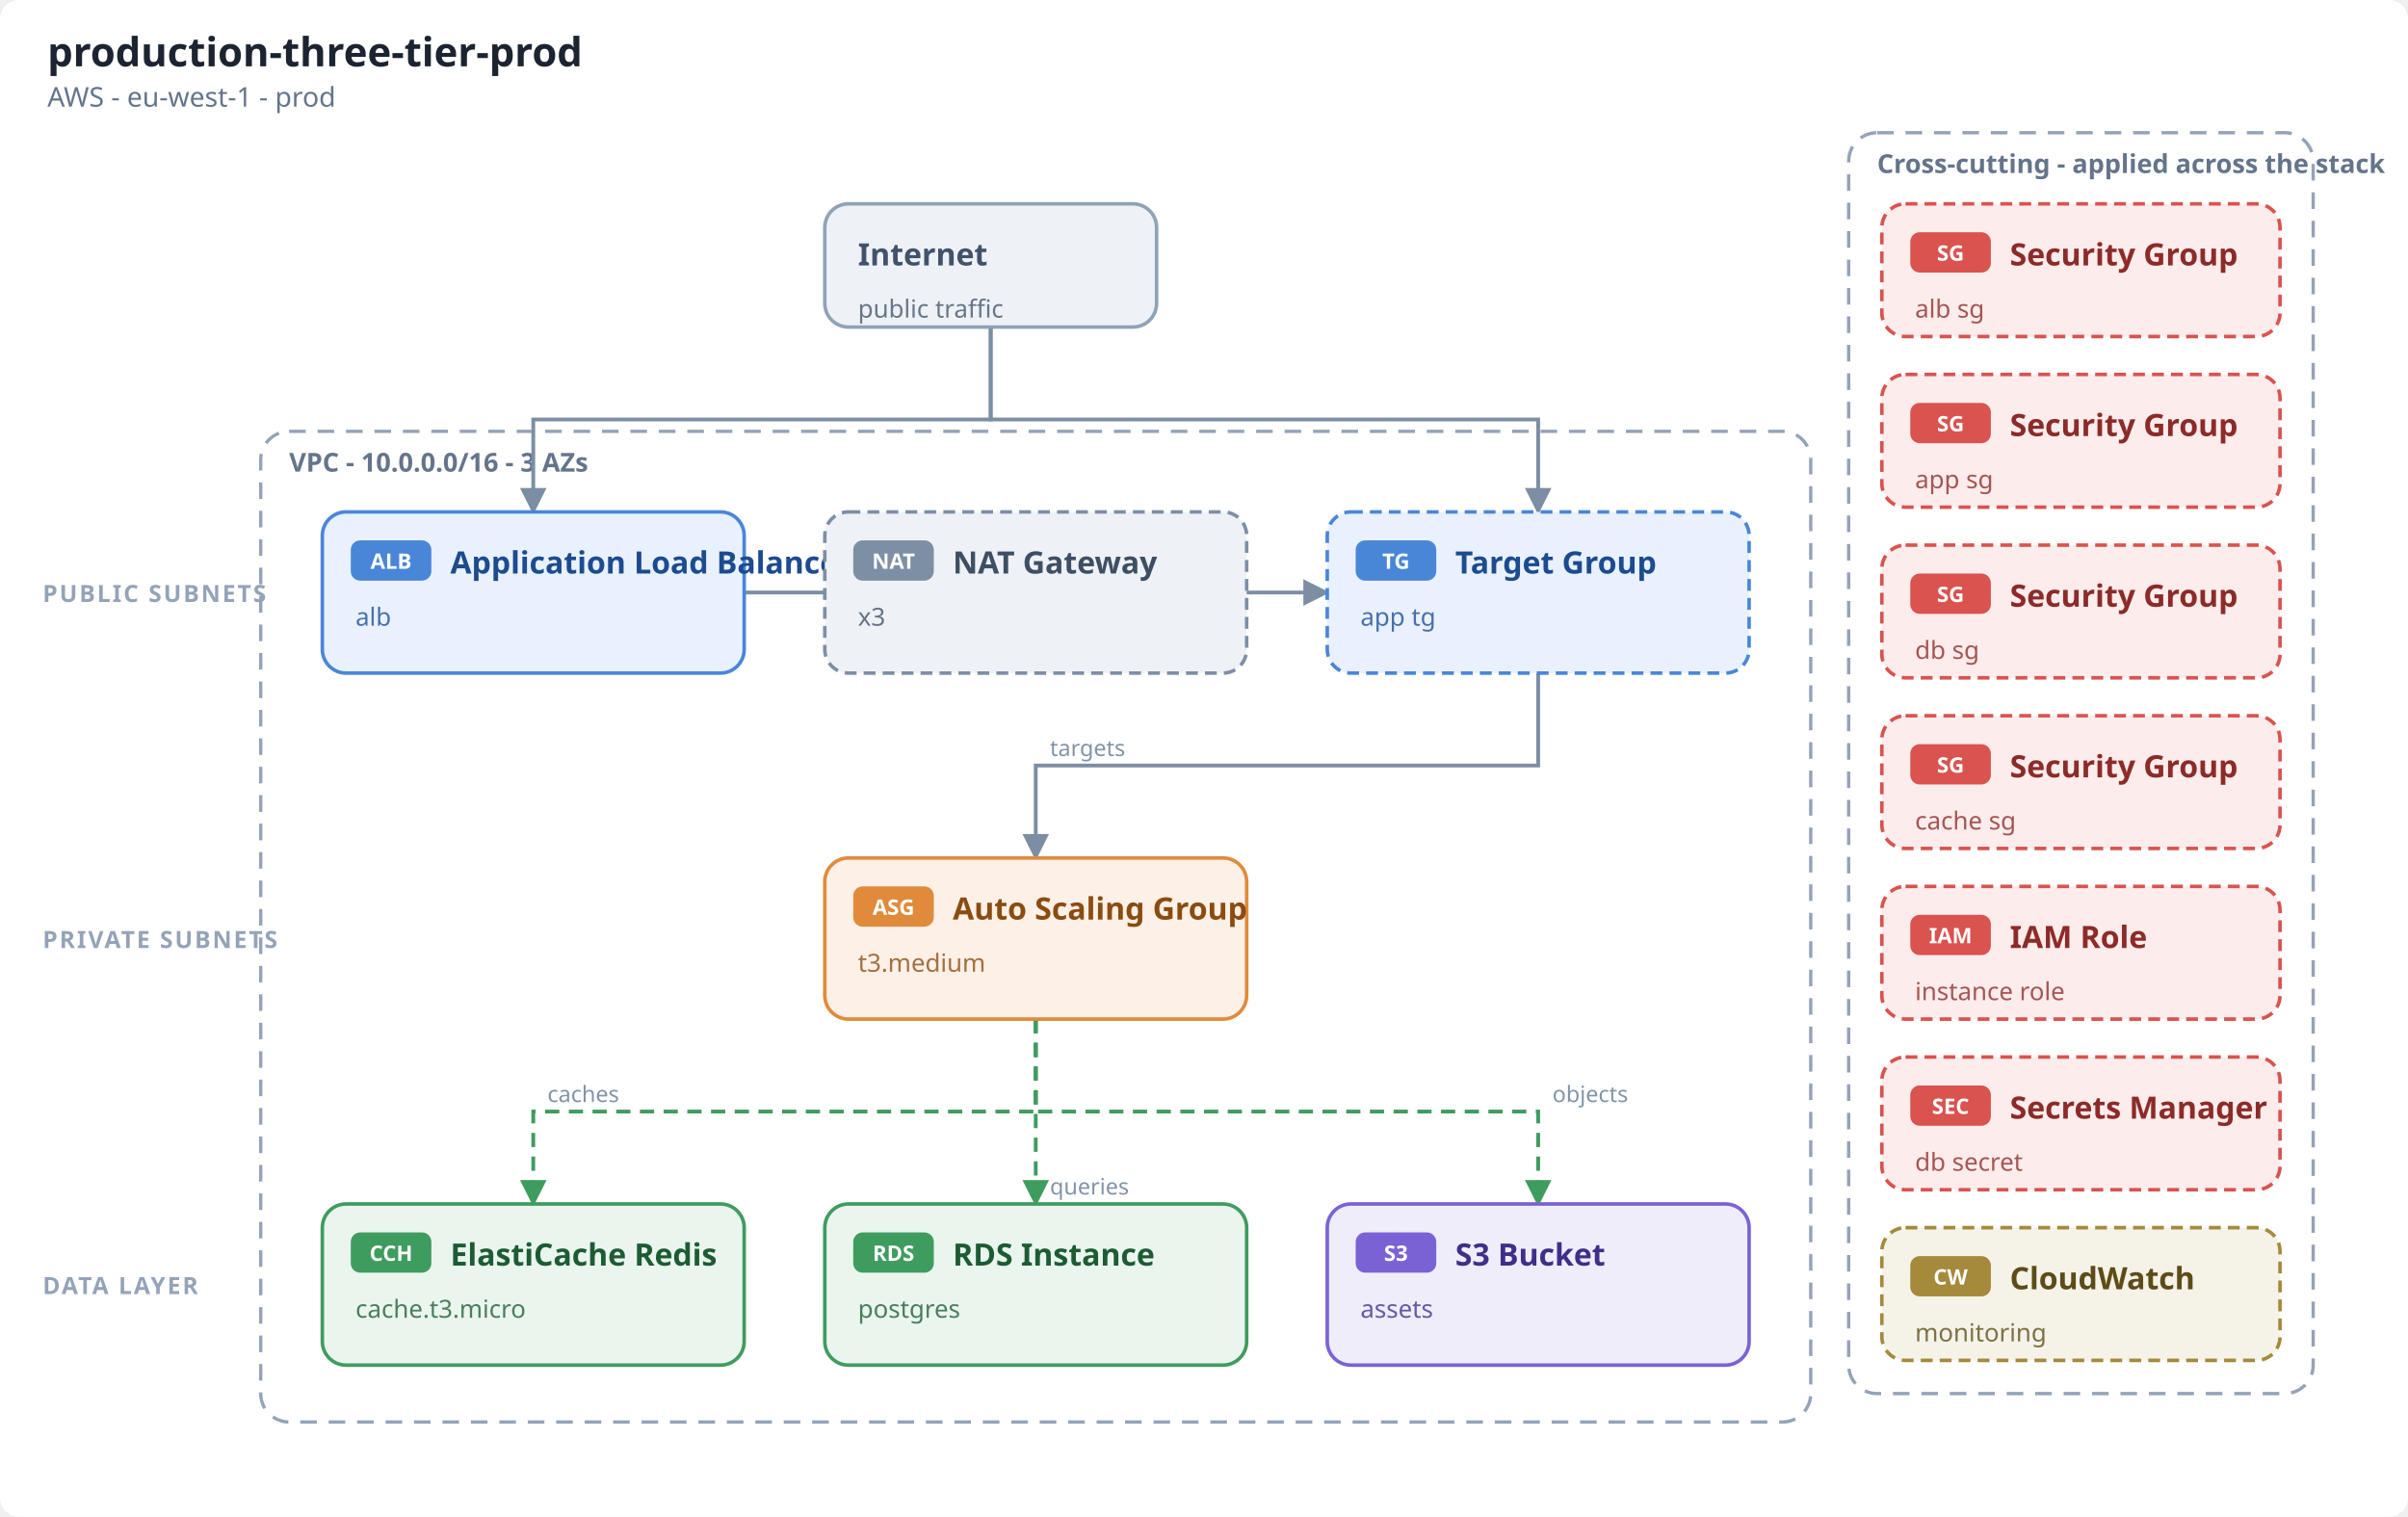
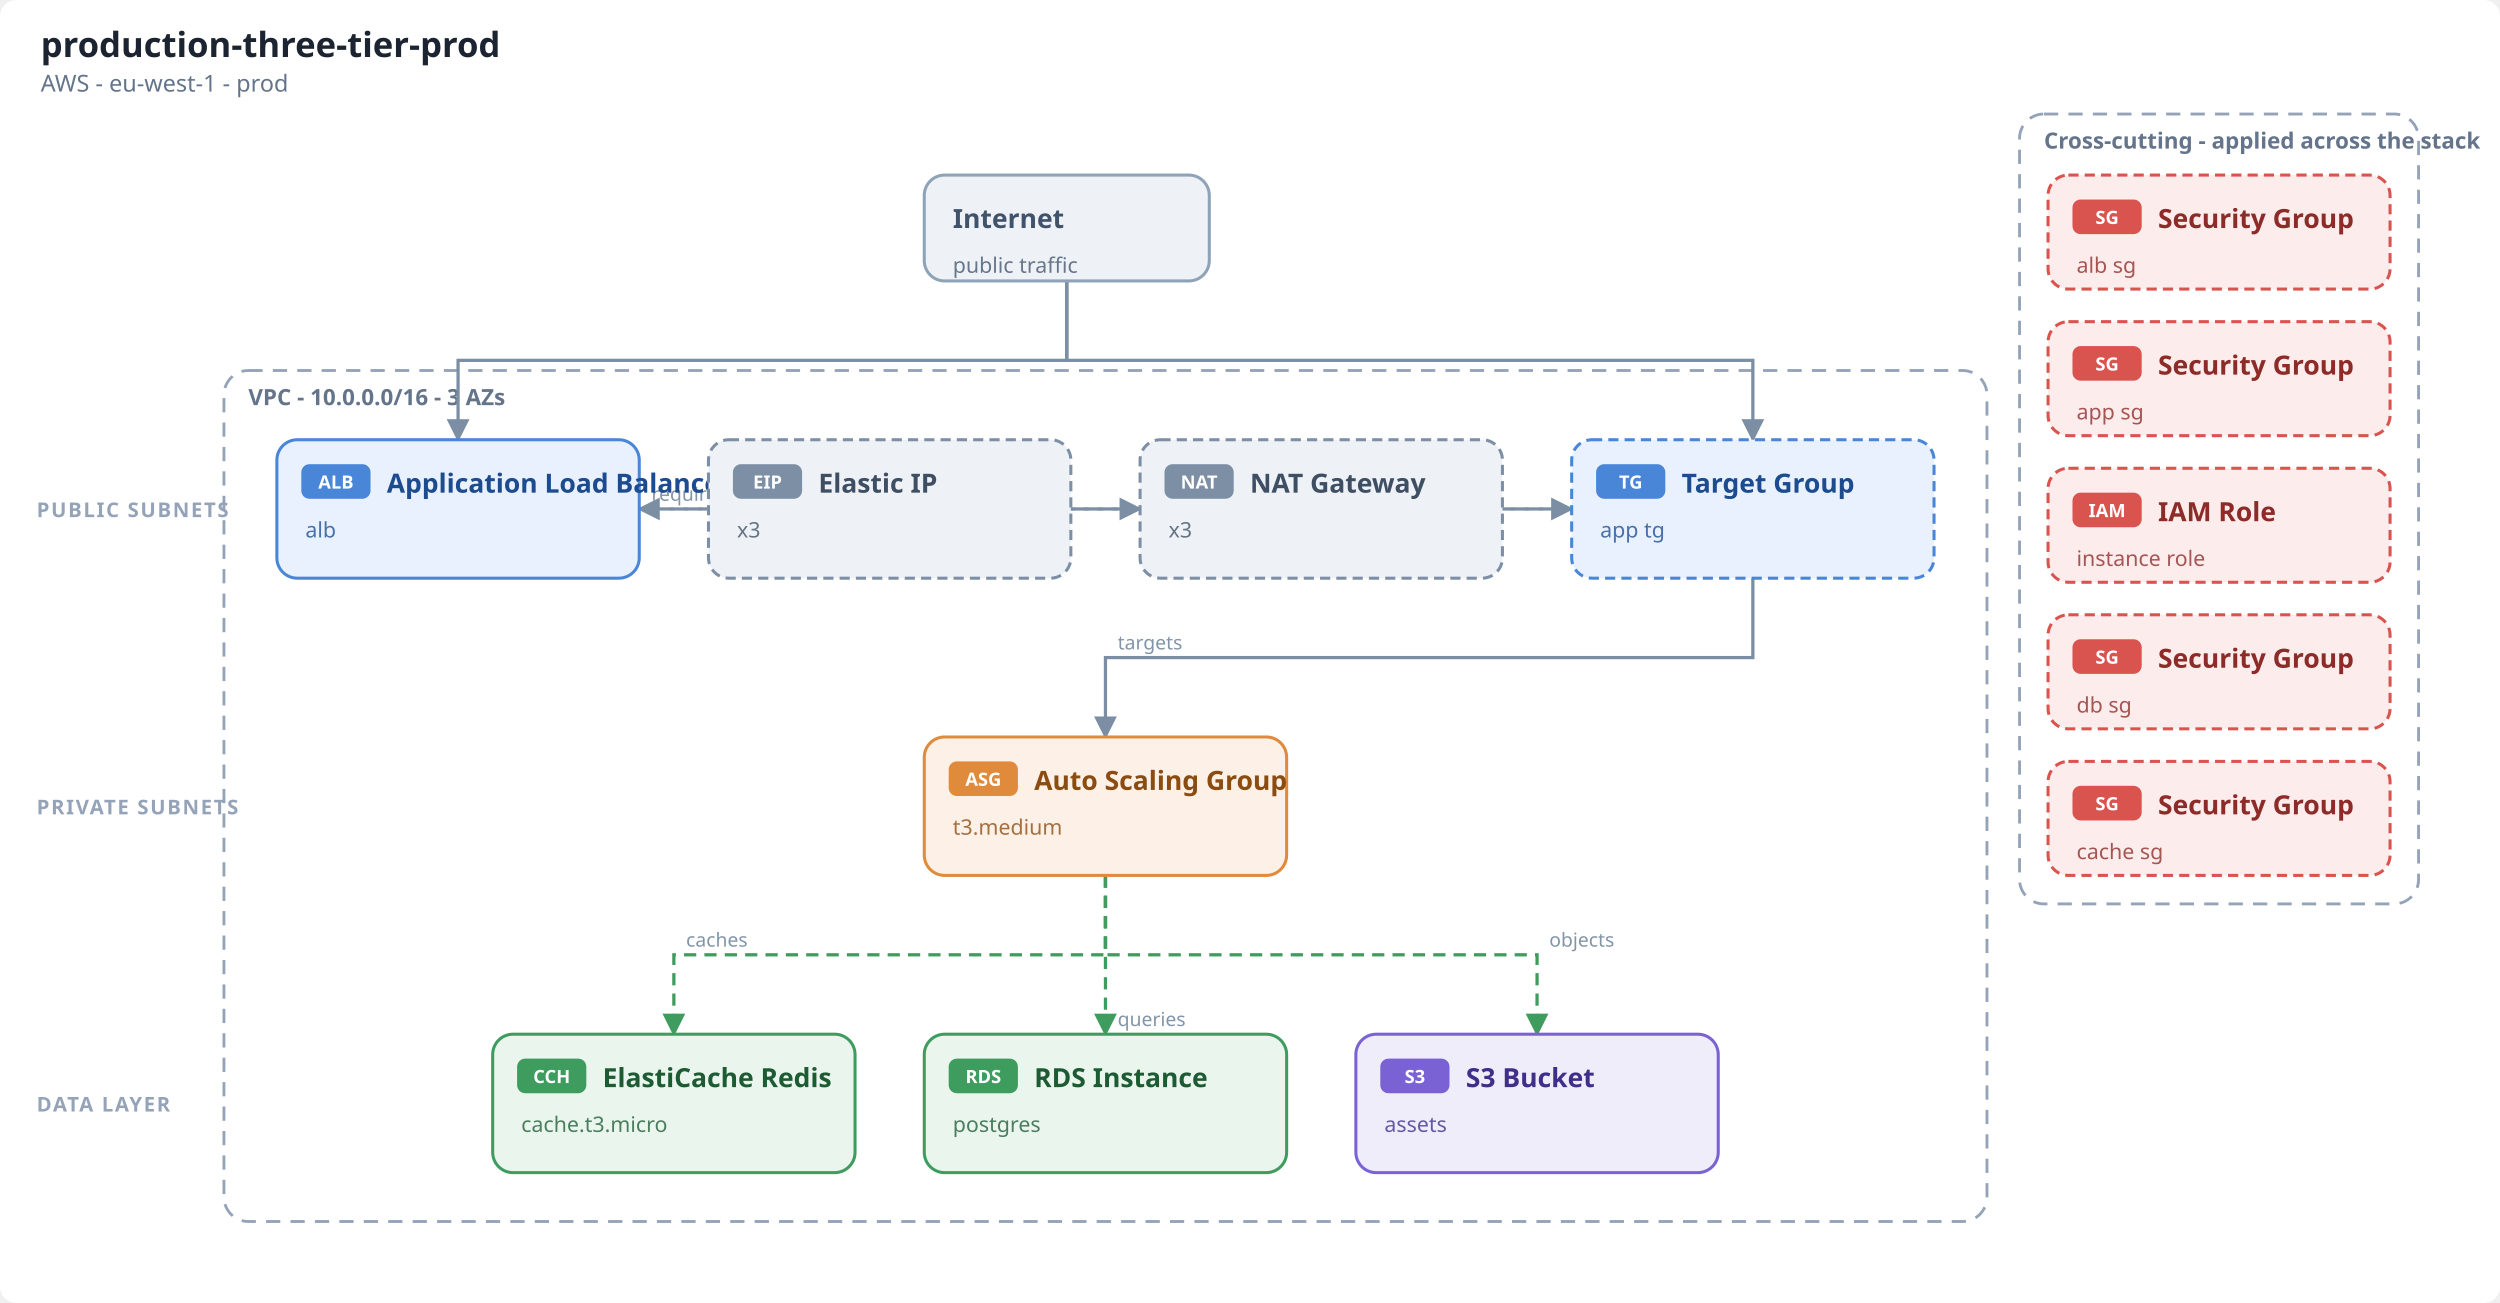
- <svg xmlns="http://www.w3.org/2000/svg" width="1016" height="640.0" viewBox="0 0 1016 640.0" role="img" aria-label="Cloud architecture diagram for production-three-tier-prod">
+ <svg xmlns="http://www.w3.org/2000/svg" width="1228" height="640.0" viewBox="0 0 1228 640.0" role="img" aria-label="Cloud architecture diagram for production-three-tier-prod">
  <style>
    .bg { fill: #ffffff; }
    .node { stroke-width: 1.5; }
    .label { font: 600 13px 'Segoe UI', system-ui, sans-serif; }
    .sublabel { font: 400 10.5px 'Segoe UI', system-ui, sans-serif; opacity: .78; }
    .badge { font: 700 9px 'Segoe UI', system-ui, sans-serif; fill: #ffffff; }
    .title { font: 700 17px 'Segoe UI', system-ui, sans-serif; fill: #1b2430; }
    .subtitle { font: 400 11.5px 'Segoe UI', system-ui, sans-serif; fill: #64748b; }
    .band { font: 600 10px 'Segoe UI', system-ui, sans-serif; fill: #94a3b8;
             letter-spacing: .08em; }
    .group-box { fill: none; stroke: #94a3b8; stroke-width: 1.4; stroke-dasharray: 7 5; }
    .group-label { font: 600 11px 'Segoe UI', system-ui, sans-serif; fill: #64748b; }
    .edge { fill: none; stroke: #7c8ea3; stroke-width: 1.6; }
    .edge.data { stroke: #3f9c5f; }
    .edge.dep { stroke: #b0bccb; }
    .edge-label { font: 400 9.5px 'Segoe UI', system-ui, sans-serif; fill: #8194a8; }
    .implied { stroke-dasharray: 5 3; }
    .fill-internet { fill: #eef2f7; stroke: #8fa3b8; }
    .text-internet { fill: #41536b; }
    .badge-internet { fill: #8fa3b8; }
    .fill-traffic { fill: #e8f1fd; stroke: #4a86d8; }
    .text-traffic { fill: #1c4b8f; }
    .badge-traffic { fill: #4a86d8; }
    .fill-compute { fill: #fdf0e6; stroke: #e08b3c; }
    .text-compute { fill: #8a4c11; }
    .badge-compute { fill: #e08b3c; }
    .fill-data { fill: #eaf5ee; stroke: #3f9c5f; }
    .text-data { fill: #1d5c33; }
    .badge-data { fill: #3f9c5f; }
    .fill-storage { fill: #f0edfb; stroke: #7b62d4; }
    .text-storage { fill: #3f2f8a; }
    .badge-storage { fill: #7b62d4; }
    .fill-integration { fill: #fdf2f7; stroke: #c8558f; }
    .text-integration { fill: #7c2c53; }
    .badge-integration { fill: #c8558f; }
    .fill-security { fill: #fdecec; stroke: #d9534f; }
    .text-security { fill: #8c2b28; }
    .badge-security { fill: #d9534f; }
    .fill-network { fill: #eef2f7; stroke: #7d8fa5; }
    .text-network { fill: #3f4f63; }
    .badge-network { fill: #7d8fa5; }
    .fill-ops { fill: #f5f2e8; stroke: #a58a3c; }
    .text-ops { fill: #5d4c17; }
    .badge-ops { fill: #a58a3c; }
    @media (prefers-color-scheme: dark) {
      .bg { fill: #0f141b; }
      .title { fill: #e6edf5; }
      .subtitle { fill: #93a3b6; }
      .band { fill: #6b7c91; }
      .group-box { stroke: #47566a; }
      .group-label { fill: #93a3b6; }
      .edge { stroke: #63768c; }
      .edge.dep { stroke: #3c4a5c; }
      .edge-label { fill: #7b8da2; }
      .fill-internet { fill: #232a33; stroke: #6d7f93; }
      .text-internet { fill: #c6d2e0; }
      .badge-internet { fill: #6d7f93; }
      .fill-traffic { fill: #182634; stroke: #4a86d8; }
      .text-traffic { fill: #a9cbf5; }
      .badge-traffic { fill: #4a86d8; }
      .fill-compute { fill: #2d2318; stroke: #e08b3c; }
      .text-compute { fill: #f0c294; }
      .badge-compute { fill: #e08b3c; }
      .fill-data { fill: #182a1f; stroke: #3f9c5f; }
      .text-data { fill: #a4d9b6; }
      .badge-data { fill: #3f9c5f; }
      .fill-storage { fill: #221d33; stroke: #7b62d4; }
      .text-storage { fill: #c3b6f0; }
      .badge-storage { fill: #7b62d4; }
      .fill-integration { fill: #2d1c26; stroke: #c8558f; }
      .text-integration { fill: #f0aecd; }
      .badge-integration { fill: #c8558f; }
      .fill-security { fill: #2e1b1b; stroke: #d9534f; }
      .text-security { fill: #f2a9a7; }
      .badge-security { fill: #d9534f; }
      .fill-network { fill: #232a33; stroke: #7d8fa5; }
      .text-network { fill: #c1ccd9; }
      .badge-network { fill: #7d8fa5; }
      .fill-ops { fill: #2a2617; stroke: #a58a3c; }
      .text-ops { fill: #ded0a2; }
      .badge-ops { fill: #a58a3c; }
    }
  </style>
  <defs>
    <marker id="arrow" viewBox="0 0 10 10" refX="9" refY="5" markerWidth="7" markerHeight="7" orient="auto-start-reverse">
      <path d="M 0 0 L 10 5 L 0 10 z" fill="#7c8ea3" />
    </marker>
    <marker id="arrow-data" viewBox="0 0 10 10" refX="9" refY="5" markerWidth="7" markerHeight="7" orient="auto-start-reverse">
      <path d="M 0 0 L 10 5 L 0 10 z" fill="#3f9c5f" />
    </marker>
  </defs>
-   <rect class="bg" width="1016" height="640.0" rx="8" />
+   <rect class="bg" width="1228" height="640.0" rx="8" />
  <text class="title" x="20" y="28">production-three-tier-prod</text>
  <text class="subtitle" x="20" y="45">AWS - eu-west-1 - prod</text>
-   <rect class="group-box" x="110.0" y="182.0" width="654.0" height="418.0" rx="12" />
+   <rect class="group-box" x="110.0" y="182.0" width="866.0" height="418.0" rx="12" />
  <text class="group-label" x="122.0" y="199.0">VPC - 10.0.0.0/16 - 3 AZs</text>
-   <rect class="group-box" x="780.0" y="56.0" width="196.0" height="532.0" rx="12" />
-   <text class="group-label" x="792.0" y="73.0">Cross-cutting - applied across the stack</text>
+   <rect class="group-box" x="992.0" y="56.0" width="196.0" height="388.0" rx="12" />
+   <text class="group-label" x="1004.0" y="73.0">Cross-cutting - applied across the stack</text>
  <text class="band" x="18" y="254.0">PUBLIC SUBNETS</text>
  <text class="band" x="18" y="400.0">PRIVATE SUBNETS</text>
  <text class="band" x="18" y="546.0">DATA LAYER</text>
-   <path class="edge" d="M 418.0 138.0 L 418.0 177.0 L 225.0 177.0 L 225.0 216.0" marker-end="url(#arrow)" />
-   <path class="edge" d="M 418.0 138.0 L 418.0 177.0 L 649.0 177.0 L 649.0 216.0" marker-end="url(#arrow)" />
-   <path class="edge" d="M 314.0 250.0 L 560.0 250.0" marker-end="url(#arrow)" />
-   <text class="edge-label" x="566.0" y="246.0">forwards</text>
-   <path class="edge" d="M 649.0 284.0 L 649.0 323.0 L 437.0 323.0 L 437.0 362.0" marker-end="url(#arrow)" />
-   <text class="edge-label" x="443.0" y="319.0">targets</text>
-   <path class="edge data" d="M 437.0 430.0 L 437.0 508.0" stroke-dasharray="6 4" marker-end="url(#arrow-data)" />
-   <text class="edge-label" x="443.0" y="504.0">queries</text>
-   <path class="edge data" d="M 437.0 430.0 L 437.0 469.0 L 225.0 469.0 L 225.0 508.0" stroke-dasharray="6 4" marker-end="url(#arrow-data)" />
-   <text class="edge-label" x="231.0" y="465.0">caches</text>
-   <path class="edge data" d="M 437.0 430.0 L 437.0 469.0 L 649.0 469.0 L 649.0 508.0" stroke-dasharray="6 4" marker-end="url(#arrow-data)" />
-   <text class="edge-label" x="655.0" y="465.0">objects</text>
-   <g>
-     <rect class="node fill-internet" x="348.0" y="86.0" width="140.0" height="52.0" rx="10" />
-     <text class="label text-internet" x="362.0" y="112.0">Internet</text>
-     <text class="sublabel text-internet" x="362.0" y="134.0">public traffic</text>
+   <path class="edge" d="M 524.0 138.0 L 524.0 177.0 L 225.0 177.0 L 225.0 216.0" marker-end="url(#arrow)" />
+   <path class="edge" d="M 524.0 138.0 L 524.0 177.0 L 861.0 177.0 L 861.0 216.0" marker-end="url(#arrow)" />
+   <path class="edge dep" d="M 772.0 250.0 L 314.0 250.0" stroke-dasharray="2 5" marker-end="url(#arrow)" />
+   <text class="edge-label" x="320.0" y="246.0">required by</text>
+   <path class="edge dep" d="M 526.0 250.0 L 560.0 250.0" stroke-dasharray="2 5" marker-end="url(#arrow)" />
+   <text class="edge-label" x="566.0" y="246.0">required by</text>
+   <path class="edge" d="M 314.0 250.0 L 772.0 250.0" marker-end="url(#arrow)" />
+   <text class="edge-label" x="778.0" y="246.0">forwards</text>
+   <path class="edge" d="M 861.0 284.0 L 861.0 323.0 L 543.0 323.0 L 543.0 362.0" marker-end="url(#arrow)" />
+   <text class="edge-label" x="549.0" y="319.0">targets</text>
+   <path class="edge data" d="M 543.0 430.0 L 543.0 508.0" stroke-dasharray="6 4" marker-end="url(#arrow-data)" />
+   <text class="edge-label" x="549.0" y="504.0">queries</text>
+   <path class="edge data" d="M 543.0 430.0 L 543.0 469.0 L 331.0 469.0 L 331.0 508.0" stroke-dasharray="6 4" marker-end="url(#arrow-data)" />
+   <text class="edge-label" x="337.0" y="465.0">caches</text>
+   <path class="edge data" d="M 543.0 430.0 L 543.0 469.0 L 755.0 469.0 L 755.0 508.0" stroke-dasharray="6 4" marker-end="url(#arrow-data)" />
+   <text class="edge-label" x="761.0" y="465.0">objects</text>
+   <g>
+     <rect class="node fill-internet" x="454.0" y="86.0" width="140.0" height="52.0" rx="10" />
+     <text class="label text-internet" x="468.0" y="112.0">Internet</text>
+     <text class="sublabel text-internet" x="468.0" y="134.0">public traffic</text>
  </g>
  <g>
    <rect class="node fill-traffic" x="136.0" y="216.0" width="178.0" height="68.0" rx="10" />
    <rect class="badge-traffic" x="148.0" y="228.0" width="34" height="17" rx="4" />
    <text class="badge" x="165.0" y="240.0" text-anchor="middle">ALB</text>
    <text class="label text-traffic" x="190.0" y="242.0">Application Load Balancer</text>
    <text class="sublabel text-traffic" x="150.0" y="264.0">alb</text>
  </g>
  <g>
-     <rect class="node fill-compute" x="348.0" y="362.0" width="178.0" height="68.0" rx="10" />
-     <rect class="badge-compute" x="360.0" y="374.0" width="34" height="17" rx="4" />
-     <text class="badge" x="377.0" y="386.0" text-anchor="middle">ASG</text>
-     <text class="label text-compute" x="402.0" y="388.0">Auto Scaling Group</text>
-     <text class="sublabel text-compute" x="362.0" y="410.0">t3.medium</text>
-   </g>
-   <g>
-     <rect class="node fill-data" x="348.0" y="508.0" width="178.0" height="68.0" rx="10" />
-     <rect class="badge-data" x="360.0" y="520.0" width="34" height="17" rx="4" />
-     <text class="badge" x="377.0" y="532.0" text-anchor="middle">RDS</text>
-     <text class="label text-data" x="402.0" y="534.0">RDS Instance</text>
-     <text class="sublabel text-data" x="362.0" y="556.0">postgres</text>
-   </g>
-   <g>
-     <rect class="node fill-data" x="136.0" y="508.0" width="178.0" height="68.0" rx="10" />
-     <rect class="badge-data" x="148.0" y="520.0" width="34" height="17" rx="4" />
-     <text class="badge" x="165.0" y="532.0" text-anchor="middle">CCH</text>
-     <text class="label text-data" x="190.0" y="534.0">ElastiCache Redis</text>
-     <text class="sublabel text-data" x="150.0" y="556.0">cache.t3.micro</text>
-   </g>
-   <g>
-     <rect class="node fill-storage" x="560.0" y="508.0" width="178.0" height="68.0" rx="10" />
-     <rect class="badge-storage" x="572.0" y="520.0" width="34" height="17" rx="4" />
-     <text class="badge" x="589.0" y="532.0" text-anchor="middle">S3</text>
-     <text class="label text-storage" x="614.0" y="534.0">S3 Bucket</text>
-     <text class="sublabel text-storage" x="574.0" y="556.0">assets</text>
+     <rect class="node fill-compute" x="454.0" y="362.0" width="178.0" height="68.0" rx="10" />
+     <rect class="badge-compute" x="466.0" y="374.0" width="34" height="17" rx="4" />
+     <text class="badge" x="483.0" y="386.0" text-anchor="middle">ASG</text>
+     <text class="label text-compute" x="508.0" y="388.0">Auto Scaling Group</text>
+     <text class="sublabel text-compute" x="468.0" y="410.0">t3.medium</text>
+   </g>
+   <g>
+     <rect class="node fill-data" x="454.0" y="508.0" width="178.0" height="68.0" rx="10" />
+     <rect class="badge-data" x="466.0" y="520.0" width="34" height="17" rx="4" />
+     <text class="badge" x="483.0" y="532.0" text-anchor="middle">RDS</text>
+     <text class="label text-data" x="508.0" y="534.0">RDS Instance</text>
+     <text class="sublabel text-data" x="468.0" y="556.0">postgres</text>
+   </g>
+   <g>
+     <rect class="node fill-data" x="242.0" y="508.0" width="178.0" height="68.0" rx="10" />
+     <rect class="badge-data" x="254.0" y="520.0" width="34" height="17" rx="4" />
+     <text class="badge" x="271.0" y="532.0" text-anchor="middle">CCH</text>
+     <text class="label text-data" x="296.0" y="534.0">ElastiCache Redis</text>
+     <text class="sublabel text-data" x="256.0" y="556.0">cache.t3.micro</text>
+   </g>
+   <g>
+     <rect class="node fill-storage" x="666.0" y="508.0" width="178.0" height="68.0" rx="10" />
+     <rect class="badge-storage" x="678.0" y="520.0" width="34" height="17" rx="4" />
+     <text class="badge" x="695.0" y="532.0" text-anchor="middle">S3</text>
+     <text class="label text-storage" x="720.0" y="534.0">S3 Bucket</text>
+     <text class="sublabel text-storage" x="680.0" y="556.0">assets</text>
+   </g>
+   <g>
+     <rect class="node fill-traffic implied" x="772.0" y="216.0" width="178.0" height="68.0" rx="10" />
+     <rect class="badge-traffic" x="784.0" y="228.0" width="34" height="17" rx="4" />
+     <text class="badge" x="801.0" y="240.0" text-anchor="middle">TG</text>
+     <text class="label text-traffic" x="826.0" y="242.0">Target Group</text>
+     <text class="sublabel text-traffic" x="786.0" y="264.0">app tg</text>
+   </g>
+   <g>
+     <rect class="node fill-network implied" x="560.0" y="216.0" width="178.0" height="68.0" rx="10" />
+     <rect class="badge-network" x="572.0" y="228.0" width="34" height="17" rx="4" />
+     <text class="badge" x="589.0" y="240.0" text-anchor="middle">NAT</text>
+     <text class="label text-network" x="614.0" y="242.0">NAT Gateway</text>
+     <text class="sublabel text-network" x="574.0" y="264.0">x3</text>
  </g>
  <g>
    <rect class="node fill-network implied" x="348.0" y="216.0" width="178.0" height="68.0" rx="10" />
    <rect class="badge-network" x="360.0" y="228.0" width="34" height="17" rx="4" />
-     <text class="badge" x="377.0" y="240.0" text-anchor="middle">NAT</text>
-     <text class="label text-network" x="402.0" y="242.0">NAT Gateway</text>
+     <text class="badge" x="377.0" y="240.0" text-anchor="middle">EIP</text>
+     <text class="label text-network" x="402.0" y="242.0">Elastic IP</text>
    <text class="sublabel text-network" x="362.0" y="264.0">x3</text>
  </g>
  <g>
-     <rect class="node fill-traffic implied" x="560.0" y="216.0" width="178.0" height="68.0" rx="10" />
-     <rect class="badge-traffic" x="572.0" y="228.0" width="34" height="17" rx="4" />
-     <text class="badge" x="589.0" y="240.0" text-anchor="middle">TG</text>
-     <text class="label text-traffic" x="614.0" y="242.0">Target Group</text>
-     <text class="sublabel text-traffic" x="574.0" y="264.0">app tg</text>
-   </g>
-   <g>
-     <rect class="node fill-security implied" x="794.0" y="86.0" width="168.0" height="56.0" rx="10" />
-     <rect class="badge-security" x="806.0" y="98.0" width="34" height="17" rx="4" />
-     <text class="badge" x="823.0" y="110.0" text-anchor="middle">SG</text>
-     <text class="label text-security" x="848.0" y="112.0">Security Group</text>
-     <text class="sublabel text-security" x="808.0" y="134.0">alb sg</text>
-   </g>
-   <g>
-     <rect class="node fill-security implied" x="794.0" y="158.0" width="168.0" height="56.0" rx="10" />
-     <rect class="badge-security" x="806.0" y="170.0" width="34" height="17" rx="4" />
-     <text class="badge" x="823.0" y="182.0" text-anchor="middle">SG</text>
-     <text class="label text-security" x="848.0" y="184.0">Security Group</text>
-     <text class="sublabel text-security" x="808.0" y="206.0">app sg</text>
-   </g>
-   <g>
-     <rect class="node fill-security implied" x="794.0" y="230.0" width="168.0" height="56.0" rx="10" />
-     <rect class="badge-security" x="806.0" y="242.0" width="34" height="17" rx="4" />
-     <text class="badge" x="823.0" y="254.0" text-anchor="middle">SG</text>
-     <text class="label text-security" x="848.0" y="256.0">Security Group</text>
-     <text class="sublabel text-security" x="808.0" y="278.0">db sg</text>
-   </g>
-   <g>
-     <rect class="node fill-security implied" x="794.0" y="302.0" width="168.0" height="56.0" rx="10" />
-     <rect class="badge-security" x="806.0" y="314.0" width="34" height="17" rx="4" />
-     <text class="badge" x="823.0" y="326.0" text-anchor="middle">SG</text>
-     <text class="label text-security" x="848.0" y="328.0">Security Group</text>
-     <text class="sublabel text-security" x="808.0" y="350.0">cache sg</text>
-   </g>
-   <g>
-     <rect class="node fill-security implied" x="794.0" y="374.0" width="168.0" height="56.0" rx="10" />
-     <rect class="badge-security" x="806.0" y="386.0" width="34" height="17" rx="4" />
-     <text class="badge" x="823.0" y="398.0" text-anchor="middle">IAM</text>
-     <text class="label text-security" x="848.0" y="400.0">IAM Role</text>
-     <text class="sublabel text-security" x="808.0" y="422.0">instance role</text>
-   </g>
-   <g>
-     <rect class="node fill-security implied" x="794.0" y="446.0" width="168.0" height="56.0" rx="10" />
-     <rect class="badge-security" x="806.0" y="458.0" width="34" height="17" rx="4" />
-     <text class="badge" x="823.0" y="470.0" text-anchor="middle">SEC</text>
-     <text class="label text-security" x="848.0" y="472.0">Secrets Manager</text>
-     <text class="sublabel text-security" x="808.0" y="494.0">db secret</text>
-   </g>
-   <g>
-     <rect class="node fill-ops implied" x="794.0" y="518.0" width="168.0" height="56.0" rx="10" />
-     <rect class="badge-ops" x="806.0" y="530.0" width="34" height="17" rx="4" />
-     <text class="badge" x="823.0" y="542.0" text-anchor="middle">CW</text>
-     <text class="label text-ops" x="848.0" y="544.0">CloudWatch</text>
-     <text class="sublabel text-ops" x="808.0" y="566.0">monitoring</text>
+     <rect class="node fill-security implied" x="1006.0" y="86.0" width="168.0" height="56.0" rx="10" />
+     <rect class="badge-security" x="1018.0" y="98.0" width="34" height="17" rx="4" />
+     <text class="badge" x="1035.0" y="110.0" text-anchor="middle">SG</text>
+     <text class="label text-security" x="1060.0" y="112.0">Security Group</text>
+     <text class="sublabel text-security" x="1020.0" y="134.0">alb sg</text>
+   </g>
+   <g>
+     <rect class="node fill-security implied" x="1006.0" y="158.0" width="168.0" height="56.0" rx="10" />
+     <rect class="badge-security" x="1018.0" y="170.0" width="34" height="17" rx="4" />
+     <text class="badge" x="1035.0" y="182.0" text-anchor="middle">SG</text>
+     <text class="label text-security" x="1060.0" y="184.0">Security Group</text>
+     <text class="sublabel text-security" x="1020.0" y="206.0">app sg</text>
+   </g>
+   <g>
+     <rect class="node fill-security implied" x="1006.0" y="230.0" width="168.0" height="56.0" rx="10" />
+     <rect class="badge-security" x="1018.0" y="242.0" width="34" height="17" rx="4" />
+     <text class="badge" x="1035.0" y="254.0" text-anchor="middle">IAM</text>
+     <text class="label text-security" x="1060.0" y="256.0">IAM Role</text>
+     <text class="sublabel text-security" x="1020.0" y="278.0">instance role</text>
+   </g>
+   <g>
+     <rect class="node fill-security implied" x="1006.0" y="302.0" width="168.0" height="56.0" rx="10" />
+     <rect class="badge-security" x="1018.0" y="314.0" width="34" height="17" rx="4" />
+     <text class="badge" x="1035.0" y="326.0" text-anchor="middle">SG</text>
+     <text class="label text-security" x="1060.0" y="328.0">Security Group</text>
+     <text class="sublabel text-security" x="1020.0" y="350.0">db sg</text>
+   </g>
+   <g>
+     <rect class="node fill-security implied" x="1006.0" y="374.0" width="168.0" height="56.0" rx="10" />
+     <rect class="badge-security" x="1018.0" y="386.0" width="34" height="17" rx="4" />
+     <text class="badge" x="1035.0" y="398.0" text-anchor="middle">SG</text>
+     <text class="label text-security" x="1060.0" y="400.0">Security Group</text>
+     <text class="sublabel text-security" x="1020.0" y="422.0">cache sg</text>
  </g>
</svg>
